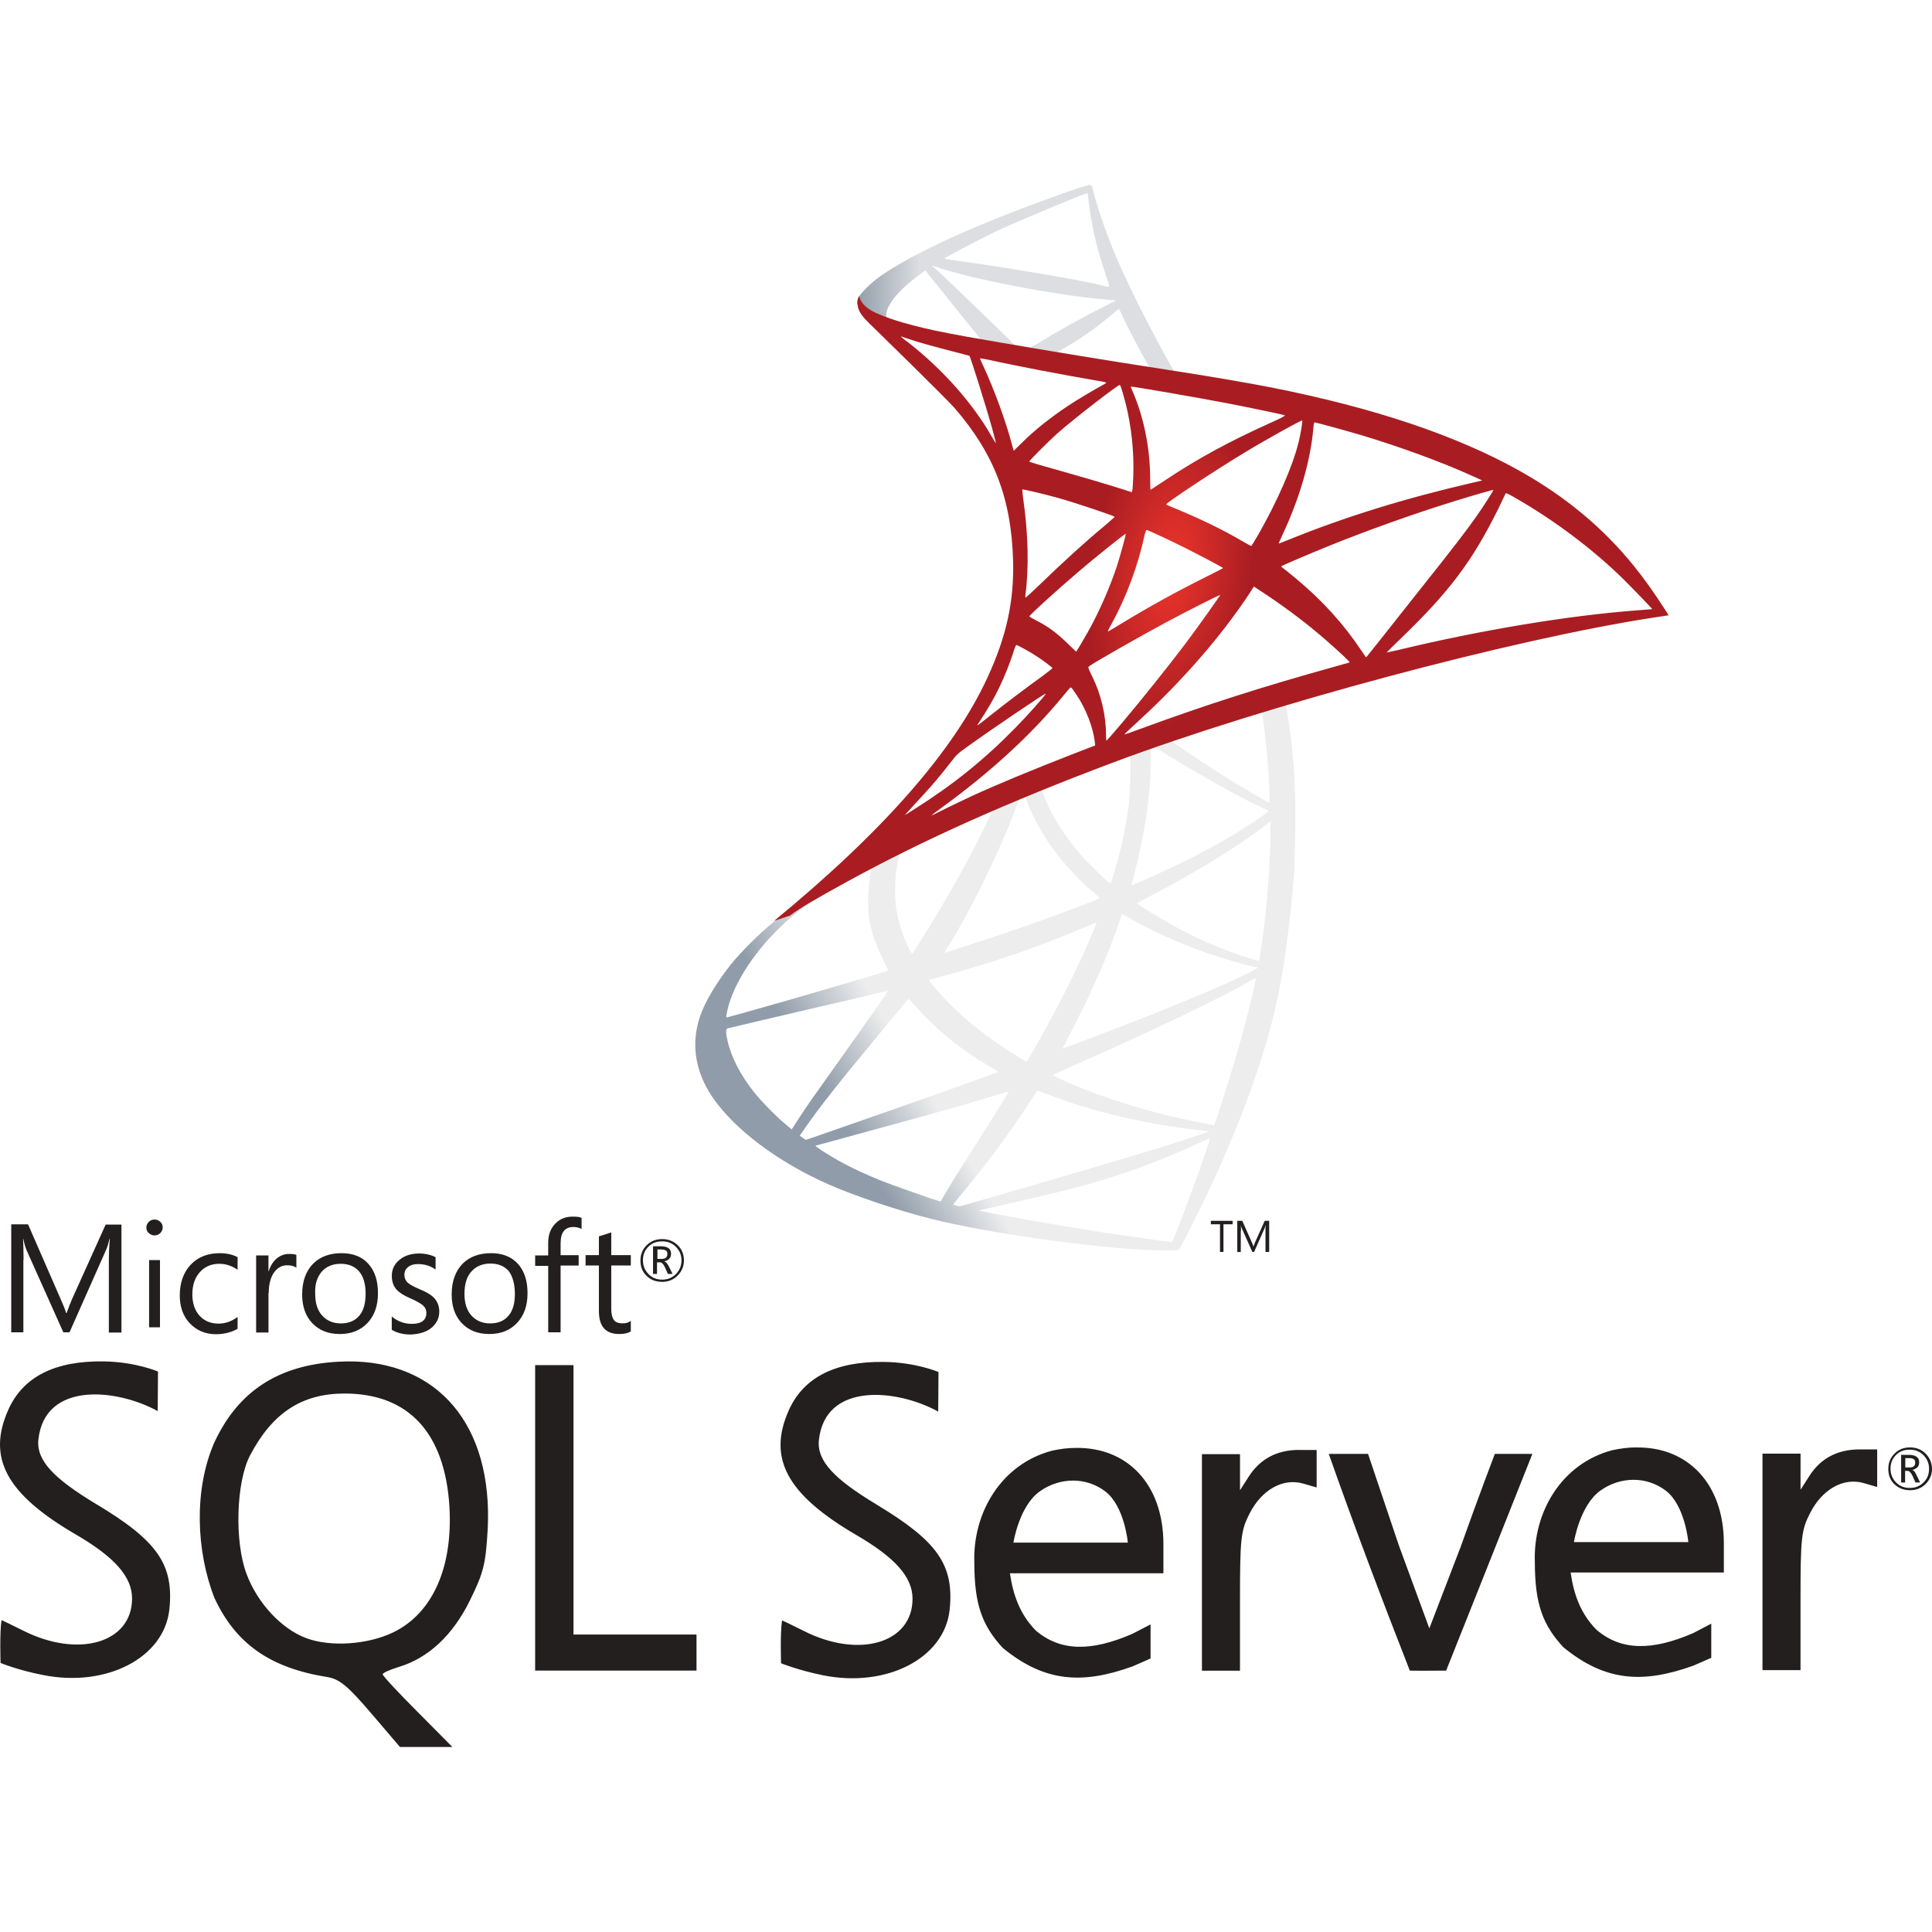
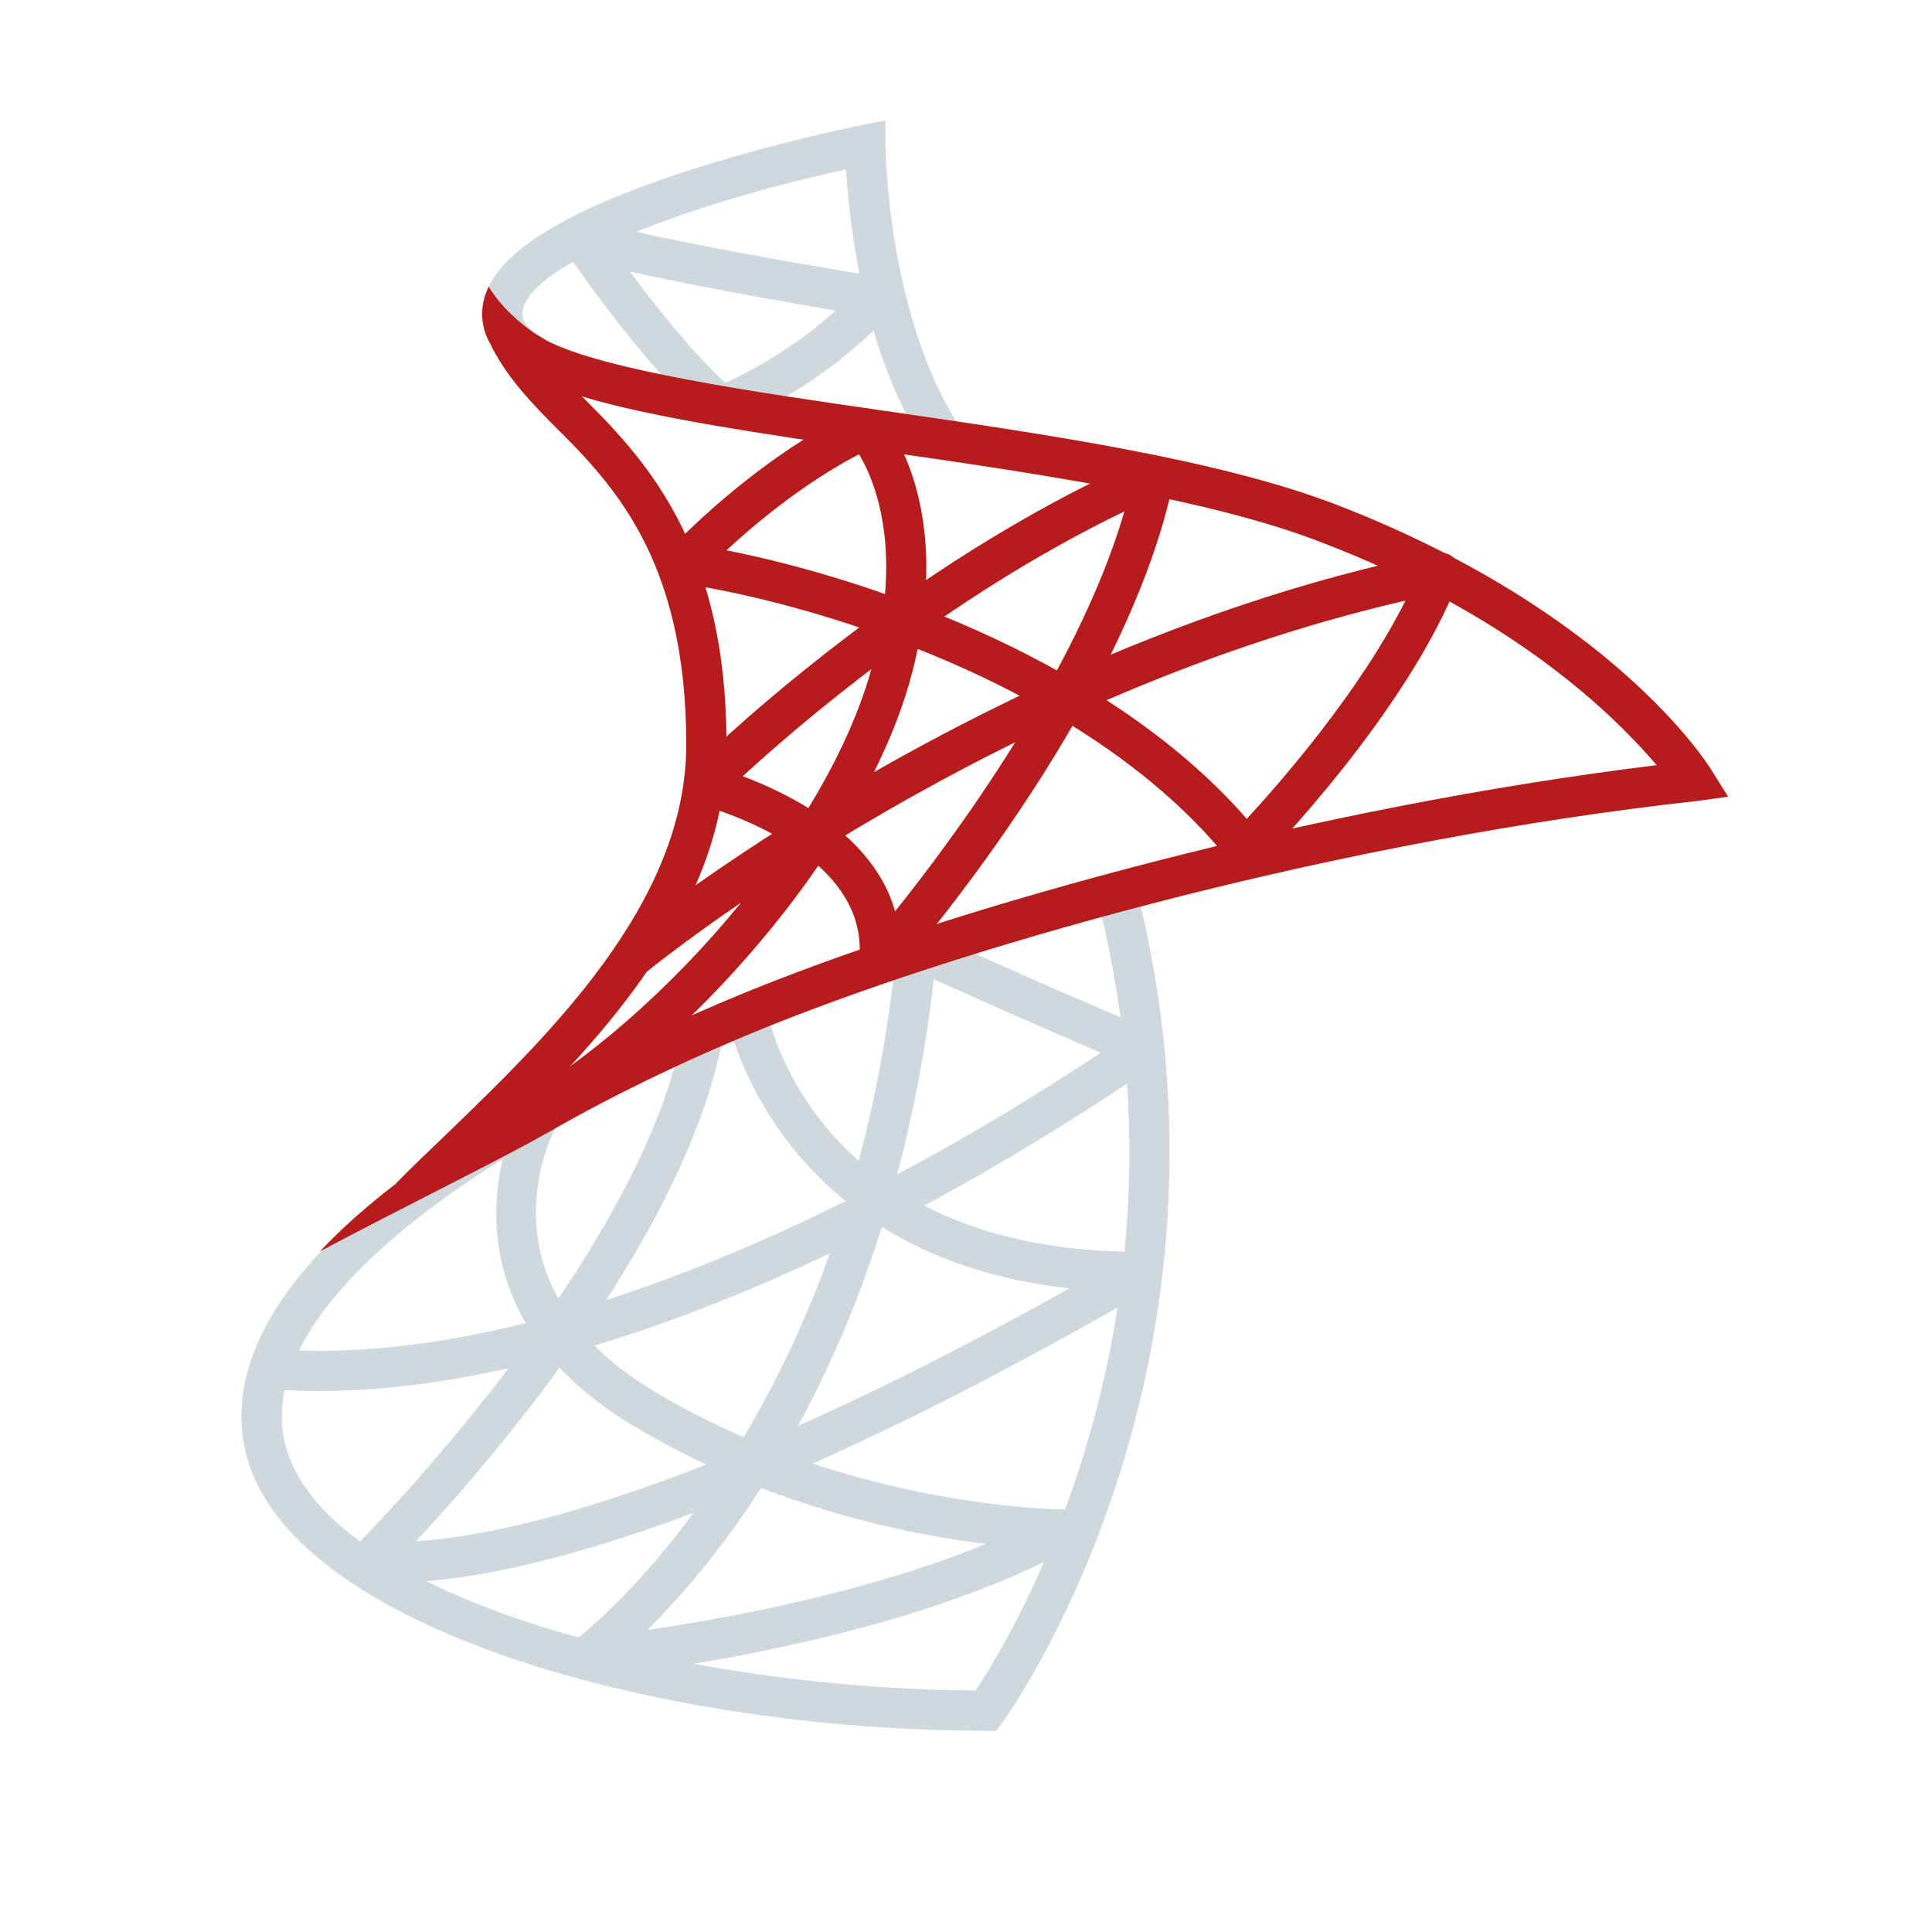
- <svg xmlns="http://www.w3.org/2000/svg" width="256px" height="256px" viewBox="0 -141.54 1478.201 1478.201" fill="#000000">
-   <g id="SVGRepo_bgCarrier" stroke-width="0" />
-   <g id="SVGRepo_tracerCarrier" stroke-linecap="round" stroke-linejoin="round" />
-   <g id="SVGRepo_iconCarrier">
-     <g transform="matrix(.569 0 0 .569 199.451 -82.735)">
-       <linearGradient id="a" gradientUnits="userSpaceOnUse" x1="-2901.952" y1="923.573" x2="-2061.249" y2="1420.331" gradientTransform="matrix(.1234 0 0 -.1234 1158.33 1550.273)">
-         <stop offset="0" stop-color="#909ca9" />
-         <stop offset="1" stop-color="#ededee" />
-       </linearGradient>
-       <path fill="url(#a)" d="M1410.773 814.195l-286.9 93.683-249.599 110.161-69.829 18.435c-17.784 16.916-36.431 34.049-56.599 51.397-22.119 19.082-42.72 36.433-58.553 49.008-17.564 13.88-43.587 39.902-56.814 56.38-19.735 24.721-35.348 50.96-42.071 71.13-11.928 36.433-6.07 73.297 16.916 107.346 29.492 43.369 88.261 87.606 156.785 117.749 34.916 15.4 93.683 35.132 137.92 46.19 73.512 18.651 215.771 38.819 294.054 41.857 15.828.65 37.082.65 37.947 0 1.737-1.088 13.881-24.289 27.979-53.129 48.142-98.238 82.838-190.402 101.703-269.119 11.276-47.706 20.166-111.246 26.019-186.492 1.521-21.036 2.169-91.514.868-115.37-1.953-39.033-5.423-70.692-10.84-101.703-.868-4.555-1.088-8.676-.652-8.892.865-.65 3.467-1.517 38.815-11.712l-7.153-16.912v-.005h.004zm-65.49 38.386c2.602 0 9.539 66.573 11.273 108.646.436 8.89.216 14.745-.216 14.745-1.733 0-36.649-20.599-61.583-36.212-21.687-13.663-62.888-40.988-69.393-46.192-2.173-1.517-1.957-1.733 15.828-7.807 30.14-10.194 101.706-33.18 104.091-33.18zm-146.161 48.143c1.953 0 6.937 2.816 18.865 10.191 44.671 27.974 105.393 61.805 131.415 73.083 8.022 3.469 8.887 2.166-9.542 14.746-39.468 26.889-88.697 53.344-148.983 80.018-10.624 4.771-19.514 8.456-19.73 8.456-.432 0 .865-5.418 2.598-11.925 14.53-54.001 22.772-108.647 23.208-152.452.216-21.687.216-21.687 2.169-22.334-.436.217-.22.217 0 .217zm-30.142 11.492c1.297 1.299.432 49.877-1.304 63.104-3.903 31.662-9.975 61.153-19.947 94.335-2.386 8.018-4.558 14.745-4.987 15.177-.872 1.083-30.581-27.975-40.339-39.251-16.916-19.518-30.141-39.035-39.9-58.117-4.988-9.759-12.793-28.84-12.144-29.492 3.469-2.385 117.753-46.622 118.621-45.756zm-141.826 55.731c.216 0 .432 0 .652.216.432.434 1.953 3.905 3.254 7.807 6.937 18.867 22.548 46.624 35.997 64.407 14.746 19.518 34.048 40.334 50.091 53.996 5.207 4.337 9.975 8.456 10.624 9.108 1.304 1.302 1.737 1.083-33.612 14.53-40.981 15.613-85.656 31.226-136.835 47.706a6825.474 6825.474 0 0 0-36.643 11.928c-1.955.652-1.303-.434 4.335-9.323 25.371-39.686 63.97-117.536 85.657-172.618 3.687-9.542 7.373-19.082 8.025-21.251.868-3.038 1.95-4.121 4.768-5.64 1.518-.43 3.038-.866 3.687-.866zm-43.367 17.999c.649.436-10.411 23.637-21.254 44.889-21.036 40.985-44.022 81.323-74.815 130.331-5.204 8.456-10.19 16.265-10.842 17.132-1.083 1.519-1.519 1.083-4.988-5.638-7.373-14.53-13.447-33.181-16.699-50.313-3.254-16.916-2.602-46.406 1.086-64.621 2.816-13.444 2.602-13.227 9.107-16.481 27.757-14.095 117.537-56.166 118.405-55.299zm374.073 15.182v9.107c0 48.359-5.204 114.716-12.797 163.077-1.301 8.456-2.389 15.393-2.602 15.613 0 0-6.288-1.733-13.661-3.905-32.527-10.193-67.875-25.156-99.754-42.718-21.038-11.494-51.612-30.363-50.743-31.231.213-.215 9.323-4.986 19.947-10.625 42.509-22.118 83.274-45.972 118.622-69.609 13.229-8.892 33.176-23.202 37.518-27.107l3.47-2.602zm-537.802 64.185c.867 0 .65 1.735-.651 9.542-.868 5.64-1.951 16.049-2.382 23.202-1.739 31.662 3.469 55.084 19.082 87.177 4.337 8.892 7.809 16.265 7.589 16.48-1.519 1.303-145.074 43.375-190.183 55.734-13.444 3.685-25.152 6.939-26.024 7.153-1.515.436-1.733.22-1.083-3.47 4.987-31.875 29.276-73.512 63.104-108.644 22.554-23.419 40.554-37.08 71.347-54.648 22.119-12.575 56.165-31.439 58.767-32.309.002-.217.218-.217.434-.217zm338.295 60.503c.216-.216 5.42 2.605 11.708 6.29 46.408 26.891 111.03 51.83 166.108 64.623l4.991 1.086-6.941 3.899c-28.84 16.049-123.606 55.515-220.538 91.732-14.098 5.202-27.975 10.409-30.581 11.492-2.602 1.083-4.988 1.735-4.988 1.519 0-.22 3.906-7.809 8.89-17.132 27.107-50.744 54.433-112.547 68.311-155.485 1.739-4.12 2.82-7.805 3.04-8.024zm-34.48 11.278c.22.221-1.517 4.771-3.687 9.975-18.865 45.756-43.59 95.636-75.249 151.583-8.022 14.314-14.746 25.808-14.966 25.808-.213 0-6.721-3.906-14.527-8.676-45.976-28.192-86.743-62.888-113.414-96.501l-3.905-4.771 19.732-5.422c70.696-19.298 130.762-40.116 190.4-65.704 8.459-3.471 15.4-6.292 15.616-6.292zm214.253 74.815s.217.217 0 0c.216 4.988-10.844 49.661-19.953 81.969-7.589 27.107-14.098 48.361-26.022 85.874-5.204 16.485-9.755 30.143-9.975 30.143-.216 0-1.517-.216-2.818-.647-64.405-11.714-122.089-27.977-176.303-49.661-15.182-6.074-36.866-15.833-38.167-16.916-.432-.438 12.58-6.506 29.06-13.663 98.669-43.154 201.024-92.164 236.153-113.196 4.119-2.603 7.373-3.903 8.025-3.903zm-494.646 16.916c.434.432-27.107 40.118-65.709 94.114-13.444 18.867-29.057 40.985-34.911 49.225-5.856 8.241-14.746 21.253-19.734 29.06l-9.112 14.096-9.759-8.24c-11.494-9.544-31.442-29.927-40.333-41.204-18.651-23.201-31.226-47.706-36.214-70.04-2.386-10.411-2.386-15.618-.22-16.265 3.252-.867 61.153-14.53 115.37-27.11 30.143-6.937 65.054-15.177 77.632-18.213 12.579-3.041 22.774-5.423 22.99-5.423zm27.756 10.626l6.937 7.806c31.231 34.914 63.108 60.724 101.708 83.272 6.941 3.906 12.144 7.373 11.708 7.594-1.514 1.083-134.016 48.136-195.385 69.389-34.478 12.143-62.888 21.901-63.102 21.901-.216 0-2.169-1.299-4.341-2.818l-3.901-2.82 6.288-9.106c20.383-29.493 45.976-61.803 101.707-129.028l38.381-46.19zm173.053 123.822c.213-.215 9.755 3.252 21.464 7.594 28.195 10.624 50.527 17.345 80.456 24.936 36.866 9.326 90.211 18.434 121.657 21.035 4.771.432 7.373.868 6.505 1.519-1.521.868-33.395 11.494-56.816 18.867-37.302 11.708-151.149 45.32-243.962 71.995-17.132 4.987-31.879 9.108-32.746 9.323-2.166.436-9.325-1.519-9.325-2.386 0-.431 5.204-7.153 11.494-14.527 31.225-37.3 62.238-78.935 88.044-118.403 7.154-10.846 13.229-19.736 13.229-19.953zm-38.17 1.087c.216.216-15.179 24.936-42.066 67.439-11.496 17.999-24.291 38.383-28.846 45.54-4.337 6.939-10.842 17.784-14.527 23.854l-6.29 11.061-3.252-.868c-7.809-2.169-62.672-21.471-77.202-27.325-18-7.157-36.649-15.829-50.529-23.202-17.346-9.326-39.03-23.206-37.297-23.637.433-.216 30.143-8.243 65.922-17.999 94.984-25.809 147.678-40.77 182.161-51.612 6.29-1.952 11.71-3.471 11.926-3.251zm269.985 63.318h.216c.868 2.171-34.26 99.755-47.06 130.547-2.815 6.939-3.896 8.677-5.417 8.456-3.687-.213-54.646-7.37-85.66-11.925-53.994-8.24-144.641-24.073-167.409-29.275l-5.204-1.083 32.307-7.378c69.396-15.613 102.791-24.069 136.619-34.478 42.722-13.011 85.011-29.276 127.729-49.225 6.722-3.037 12.361-5.422 13.879-5.639z" />
-       <linearGradient id="b" gradientUnits="userSpaceOnUse" x1="-2882.7" y1="10288.81" x2="-2206.249" y2="10288.81" gradientTransform="matrix(.1234 0 0 -.1234 1158.33 1550.273)">
-         <stop offset="0" stop-color="#939fab" />
-         <stop offset="1" stop-color="#dcdee1" />
-       </linearGradient>
-       <path fill="url(#b)" d="M1114.983 145.414c-4.771-.647-81.757 27.11-131.415 47.275-67.01 27.327-119.052 53.351-151.148 75.899-11.925 8.461-26.891 23.422-29.273 29.276-.867 2.169-1.303 4.771-1.303 7.373l29.06 27.541 69.175 22.119 164.594 29.493 188.228 32.312 1.953-16.264c-.649 0-1.085-.216-1.73-.216l-24.728-3.905-4.984-8.89c-25.59-45.107-53.781-101.056-70.261-138.789-12.793-29.276-24.938-63.102-31.662-87.391-3.687-14.746-4.119-15.613-6.501-15.829v-.005h-.005zm-3.474 11.063h.223c.213.214 1.081 6.29 1.95 13.442 3.683 30.364 10.411 59.635 21.035 91.297 8.022 23.855 8.022 22.555-1.301 19.734-22.119-6.07-121.221-23.202-193-33.177-11.494-1.519-21.253-3.036-21.253-3.252-.867-.867 51.827-28.41 75.031-39.25 29.709-13.665 111.246-47.711 117.315-48.794zm-209.047 97.15l8.461 2.816c45.97 15.616 161.551 37.736 225.31 42.94 7.154.651 13.229 1.303 13.442 1.303.216.216-5.852 3.469-13.661 7.154-30.79 15.397-64.621 34.264-88.042 48.794-6.937 4.335-13.229 7.807-14.094 7.807-.868 0-5.42-.868-10.191-1.519l-8.674-1.303-21.683-21.253c-38.167-37.08-68.094-65.704-79.588-76.549l-11.28-10.19zm-8.671 6.721l30.576 38.168c16.696 21.035 33.611 41.635 37.301 46.187 3.683 4.557 6.721 8.245 6.505 8.461-.868.65-44.236-7.809-67.226-13.011-23.637-5.423-33.395-8.025-47.924-12.577l-11.928-3.905v-3.038c.216-14.53 18.651-36.214 49.877-58.331l2.819-1.954zm259.791 52.046c.869 0 1.95 1.951 4.552 7.806 7.373 16.263 30.364 60.07 35.997 68.526 1.74 2.822 4.771 3.038-25.802-1.95-73.512-11.93-97.152-15.829-97.152-16.263 0-.216 2.169-1.735 4.988-3.254 22.771-12.575 45.756-28.624 66.142-45.756 4.988-4.121 9.542-8.024 10.407-8.676.216-.433.652-.649.868-.433z" />
-       <radialGradient id="c" cx="-14217.448" cy="7277.705" r="898.12" gradientTransform="matrix(-.1185 -.0178 -.036 .237 -198.955 -1314.415)" gradientUnits="userSpaceOnUse">
-         <stop offset="0" stop-color="#ee352c" />
-         <stop offset="1" stop-color="#a91d22" />
-       </radialGradient>
-       <path fill="url(#c)" d="M804.66 294.828s-4.768 7.593-.215 18.87c2.822 6.937 11.061 15.393 20.384 24.069 0 0 96.5 94.114 108.211 107.561 53.344 61.585 76.549 122.305 78.718 206.012 1.301 53.78-8.894 101.054-34.264 155.919-45.106 98.453-140.307 207.098-287.117 327.67l21.472-7.157c13.878-10.411 32.745-21.467 76.982-45.756 102.137-55.952 217.071-107.346 358.028-160.258 202.971-76.335 536.715-165.681 726.676-194.736l19.737-3.038-3.038-4.771c-17.345-26.891-29.276-43.587-43.59-61.369-41.633-51.612-92.157-93.463-153.964-128.161-85.007-47.489-194.956-84.571-334.173-112.112-26.239-5.207-83.923-15.181-130.763-22.337-99.321-15.393-163.51-26.021-234.203-38.165-25.37-4.339-63.323-10.843-88.478-16.263-13.011-2.822-37.947-8.676-57.464-15.398-15.613-6.075-38.168-12.147-42.939-30.58zm55.952 54.216c.214-.214 3.683 1.083 8.24 2.602 8.24 2.816 18.865 6.07 31.446 9.542a1599.47 1599.47 0 0 0 28.624 7.589c13.011 3.251 23.852 6.288 24.068 6.288 1.521 1.519 23.424 71.558 30.797 98.449 2.815 10.195 4.988 18.867 4.771 18.867-.223.22-2.605-3.469-5.423-8.456-25.373-44.673-65.491-89.995-111.899-126.428-6.069-4.333-10.624-8.237-10.624-8.453zm106.692 29.492c1.085 0 5.856.651 11.708 1.951 36.866 8.24 103.008 20.818 145.293 27.975 7.157 1.083 12.797 2.387 12.797 2.818 0 .436-2.605 1.951-5.859 3.688-7.153 3.685-35.997 20.815-45.536 27.322-24.073 16.047-45.756 33.395-61.371 49.008-6.288 6.29-11.712 11.494-11.712 11.494s-1.297-3.685-2.386-8.242c-7.802-30.143-24.069-74.816-38.815-106.258-2.386-4.986-4.339-9.541-4.339-9.973 0 .433 0 .217.22.217zm187.795 35.781c1.301.432 3.47 7.806 7.806 24.069 8.025 31.446 11.712 66.576 10.411 99.321-.436 9.108-.868 17.564-1.304 18.651l-.649 2.166-11.276-3.685c-23.204-7.373-60.935-18.435-93.245-27.541-18.436-4.988-33.395-9.542-33.395-9.975 0-1.303 26.891-28.192 38.383-38.383 21.898-19.303 81.316-65.275 83.269-64.623zm14.963 2.166c.652-.647 89.779 14.746 130.331 22.554 30.145 5.854 73.948 14.963 76.549 16.049 1.301.432-3.254 3.034-17.784 9.539-57.248 25.808-99.754 49.008-142.036 77.202-11.06 7.373-20.386 13.444-20.602 13.444-.216 0-.433-6.287-.433-13.878 0-41.201-8.241-82.838-23.424-117.968-1.517-3.47-2.818-6.722-2.601-6.942zm230.516 45.542c.652.65-2.169 18.217-4.771 28.624-7.806 32.312-28.84 80.24-54.643 125.343-4.558 8.024-8.677 14.53-9.114 14.746-.429.216-6.285-3.038-13.009-6.941-25.154-14.746-53.778-28.624-85.007-41.637-8.671-3.685-16.263-6.723-16.48-7.153-1.521-1.303 68.308-47.493 105.174-69.612 29.276-17.781 76.982-44.239 77.85-43.37zm16.48 2.601c1.953 0 41.421 10.844 62.019 16.916 50.963 15.181 109.512 36.648 147.679 53.996l15.828 7.159-11.056 2.6c-93.245 21.467-173.049 46.192-250.034 77.418-6.289 2.602-11.928 4.771-12.357 4.771-.436 0 1.733-4.987 4.552-11.061 23.204-49.225 38.167-100.62 41.85-144.427.221-4.121.867-7.372 1.519-7.372zm-392.938 90.213c.649-.652 30.793 6.506 47.057 11.056 24.721 6.942 77.198 24.505 77.198 25.808 0 .216-5.853 5.204-12.79 11.278-28.408 23.637-55.734 48.572-88.481 80.234-9.759 9.328-17.997 16.917-18.429 16.917-.436 0-.649-1.304-.436-3.038 4.987-36.433 3.906-83.272-3.034-130.763-.653-6.074-1.302-11.276-1.085-11.492zm633.433.652c.429.431-13.881 22.984-22.988 35.777-13.009 18.649-32.098 43.375-75.252 97.588-22.765 28.622-48.358 60.936-56.812 71.778-8.678 10.842-15.831 19.948-16.051 19.948-.216 0-3.031-3.901-6.069-8.671-24.289-36.433-53.349-68.311-87.829-96.935-6.505-5.423-13.658-11.278-16.044-13.013-2.386-1.734-4.339-3.469-4.339-3.685 0-.649 36.862-16.483 64.841-27.757 49.01-19.952 115.794-43.805 165.892-59.203 26.24-8.239 54.215-16.263 54.651-15.827zm16.696 4.334c.865-.215 6.072 2.387 12.361 6.07 52.697 30.143 104.305 68.962 145.077 108.864 11.492 11.278 39.9 40.77 39.464 40.986 0 0-9.975.867-21.683 1.733-91.296 6.942-208.178 26.239-320.511 53.345-7.589 1.733-14.31 3.252-14.746 3.252-.429 0 8.025-8.456 18.653-18.647 65.922-63.538 96.067-103.656 131.628-175.22 4.986-10.623 9.325-19.731 9.757-20.383-.216 0-.216 0 0 0zm-482.936 49.446c3.038.647 31.229 13.88 52.48 24.503 19.517 9.755 48.794 25.372 50.311 26.671.216.216-10.195 5.638-22.984 11.928-40.772 20.384-75.684 39.682-112.118 61.802-10.408 6.29-19.082 11.497-19.298 11.497-.868 0-.652-.872 5.204-11.497 19.518-35.561 35.129-78.065 44.023-119.486.864-3.252 1.733-5.418 2.382-5.418zm-28.192 5.202c.652.652-6.721 27.323-11.273 41.853-8.894 27.541-23.856 62.02-38.383 88.043-3.474 6.069-8.677 14.961-11.496 19.948l-5.42 8.674-12.144-11.707c-14.094-13.663-25.59-22.12-40.333-29.712-5.859-3.033-10.411-5.638-10.411-6.069 0-1.735 37.082-35.347 65.49-59.635 20.383-17.566 63.321-52.045 63.97-51.395zm172.404 70.913l10.627 6.937c24.282 15.833 52.906 36.866 74.813 55.298 12.357 10.19 36.21 31.662 40.985 36.866l2.598 2.822-17.561 4.986c-99.321 27.538-176.087 52.043-265.649 85.007-9.975 3.685-18.433 6.721-19.085 6.721-1.297 0-2.385 1.083 19.954-19.519 57.251-52.691 107.992-110.812 145.726-167.411l7.592-11.707zm-45.324 11.276c.432.432-29.276 42.284-47.06 65.922-21.251 28.192-58.985 75.465-85.007 106.256-10.84 12.797-20.163 23.422-20.599 23.64-.652.216-.868-3.036-.868-8.024 0-26.242-6.721-54.216-18.433-78.068-4.988-9.975-5.856-12.361-4.768-13.444 4.119-3.688 67.223-39.686 107.123-61.153 26.89-14.312 68.956-35.563 69.612-35.129zm-274.107 67.225c.652 0 5.64 2.6 11.279 5.638 13.878 7.589 26.239 16.046 37.298 25.156.432.432-5.204 4.988-12.577 10.406-20.602 14.746-51.828 38.385-70.041 52.915-19.088 15.18-19.734 15.613-17.568 12.361 14.314-21.903 21.467-34.264 29.06-50.093 6.721-14.094 13.442-30.793 18.213-45.323 1.734-6.289 3.904-11.06 4.336-11.06zm73.083 57.248c1.081-.214 2.386 1.735 8.238 10.411 12.361 18.429 21.903 43.154 24.292 63.104l.429 4.339-29.705 11.494c-53.133 20.599-102.139 40.985-135.322 56.162-9.322 4.339-25.587 12.144-36.211 17.352-10.627 5.418-19.301 9.539-19.301 9.323s6.721-5.204 14.961-11.278c64.844-47.055 121.007-98.669 163.076-150.279 4.555-5.423 8.677-10.411 9.107-10.627l.436-.001zm-33.612 8.242c.868.867-23.853 28.84-40.768 45.971-41.853 42.723-83.273 76.12-134.669 108.649-6.505 4.119-12.359 7.804-13.011 8.24-1.519.867.432-1.303 22.986-25.808 14.314-15.397 25.155-28.408 37.516-44.453 8.24-10.624 9.759-12.143 21.688-20.604 31.878-22.987 105.39-72.864 106.258-71.995z" />
-     </g>
-     <path fill="#231F1F" d="M265.747 900.102c-2.276 0-4.553.217-6.809.217-45.975 2.45-76.983 22.683-95.113 62.195-15.506 35.735-13.813 82.446.174 118.4 16.265 35.131 42.547 53.672 86.416 60.675 9.282 1.52 15.506 6.616 33.483 27.606l22.12 25.915h40.118l-26.676-26.892c-14.746-14.745-26.673-27.584-26.673-28.712 0-1.127 5.641-3.599 12.469-5.68 22.51-6.812 41.203-24.202 54.279-50.854 10.583-21.402 12.102-28.018 13.619-54.646 3.969-79.26-37.82-128.813-107.409-128.247l.002.023zm35.173 207.27c-19.517 9.453-47.857 11.34-66.356 4.553-19.127-7.025-37.646-26.889-45.975-49.377-9.259-24.591-7.937-69.956 2.646-90.386 17.023-32.528 39.534-47.49 72.43-47.49 48.792 0 76.549 29.884 80.171 86.048 2.863 46.885-12.838 82.058-42.895 96.632l-.021.02zm693.025-139.568c-16.828 0-29.709 6.811-38.385 20.231l-6.809 10.627v-27.628h-29.123v165.678h29.104v-52.956c0-48.424.604-54.084 7.371-67.335 9.326-18.172 25.371-27.234 40.879-22.897l10.408 3.036v-28.712h-13.445v-.044zm-171.098-1.519c-5.705 0-11.756.76-17.781 2.084-38.971 10.19-60.938 47.489-59.594 85.873 0 32.139 6.244 48.206 21.752 65.057 31.77 26.065 60.502 28.146 99.275 14.161 6.615-2.819 13.814-6.072 13.814-6.072v-26.065l-13.814 7.156c-31.379 13.661-55.016 13.661-73.949-2.43-12.076-12.296-17.391-27.042-19.84-43.868h117.426v-22.339c0-45.539-27.41-74.294-67.313-73.557h.024zm-47.492 72.647s4.338-28.407 20.428-39.554c7.744-5.466 16.633-8.11 25.328-8.11 8.719 0 17.414 2.818 24.592 8.306 14.748 11.341 17.219 39.143 17.219 39.143h-87.566v.215h-.001zm-702.111-29.881c-31.573-19.128-45.582-32.921-43.869-49.185 4.9-44.997 60.503-38.773 91.295-21.749l.219-30.272s-17.024-7.373-41.421-7.764c-37.429-.564-61.63 11.709-72.97 36.691-16.656 36.865-1.908 64.665 51.396 95.677 29.925 17.412 43.152 32.528 43.152 49.008 0 34.047-41.05 45.931-83.401 24.57-8.716-4.337-16.09-7.959-16.48-7.959-1.519 9.651-.736 32.745-.736 32.745s13.012 5.466 32.527 9.236c48.4 9.65 92.445-13.054 96.608-49.919 3.622-34.609-8.893-52.761-56.318-81.104l-.002.025zm1178.454-43.155c-5.682 0-11.711.78-18 2.103-38.924 10.192-60.85 47.492-59.354 85.876 0 32.095 6.225 48.011 21.729 64.838 31.771 26.089 60.504 28.191 99.473 14.184 6.592-2.818 13.77-6.026 13.77-6.026v-26.109l-13.791 7.197c-31.443 13.619-55.082 13.619-73.947-2.471-12.145-12.274-17.414-26.847-19.865-43.871h117.232v-22.336c0-45.321-27.412-74.099-67.313-73.339l.066-.046zm-47.492 72.646s4.381-28.365 20.449-39.729c7.721-5.485 16.611-8.132 25.307-8.132 8.674 0 17.414 2.819 24.594 8.327 14.746 11.342 17.219 39.338 17.219 39.338h-87.545l-.024.196zm-533.809-29.123c-31.573-19.083-45.54-32.92-43.848-49.185 4.9-45.02 60.504-38.773 91.296-21.749l.218-30.272s-17.024-7.374-41.421-7.722c-37.429-.563-61.63 11.711-72.991 36.692-16.633 36.864-1.692 64.666 51.437 95.677 29.884 17.393 43.111 32.312 43.111 48.792 0 34.047-41.029 46.126-83.381 24.569-8.674-4.337-16.046-7.916-16.48-7.916-1.519 9.649-.736 32.746-.736 32.746s12.858 5.27 32.31 9.237c48.445 9.672 92.51-13.012 96.653-49.877 3.6-34.437-8.891-52.587-56.167-80.952v-.04zm752.421-42.005c-16.828 0-29.859 6.829-38.383 20.254l-6.811 10.582v-27.583h-29.123V1136.3h29.102v-52.954c0-48.403.584-54.085 7.375-67.313 9.324-18.15 25.369-27.235 40.875-22.878l10.408 3.035v-28.775h-13.443zm-984.021 41.05V902.941h-29.361v233.728h123.478v-27.604h-94.116v-100.601zm679.015 32.896l-24.201 62.975-23.27-63.322-23.637-70.173h-30.055c19.475 55.212 40.658 111.376 62.02 165.829 9.26.216 18.541 0 27.799 0l32.682-82.058 33.287-83.75h-28.732s-12.688 33.266-25.914 70.521l.021-.022zM506.455 839.251c4.728 0 8.674-1.516 11.927-4.769 3.208-3.211 4.9-6.984 4.9-11.711 0-4.728-1.692-8.675-4.9-11.711-3.253-3.035-7.005-4.555-11.711-4.555-4.769 0-8.717 1.52-11.927 4.728-3.252 3.211-4.727 7.158-4.727 11.712 0 4.771 1.519 8.716 4.727 11.711 3.037 3.034 6.984 4.553 11.711 4.553v.042zm-10.408-26.889c2.818-2.818 6.245-4.121 10.625-4.121 4.121 0 7.548 1.303 10.411 4.121 2.819 2.819 4.337 6.245 4.337 10.409 0 4.163-1.518 7.764-4.337 10.582-2.862 2.817-6.29 4.163-10.411 4.163-4.185 0-7.59-1.301-10.408-4.163-2.819-2.818-4.337-6.419-4.337-10.582 0-4.164 1.301-7.589 4.12-10.409zm7.003 11.928h1.908c1.346 0 2.668 1.3 3.795 3.773l2.279 5.116h3.577l-2.818-5.683c-1.149-2.275-2.276-3.598-3.6-3.969 1.67-.39 2.992-.953 3.947-2.082.952-.974 1.3-2.298 1.3-3.795 0-1.734-.542-3.034-1.69-3.989-1.302-1.084-3.384-1.669-6.074-1.669h-6.026v21.187h3.035v-8.891l.367.002zm0-9.846h2.647c1.908 0 3.253.39 3.99.953.716.564.911 1.303.911 2.646 0 2.45-1.52 3.601-4.337 3.601h-3.252v-7.2h.041zm-485.018 7.958c0-7.373-.216-12.858-.39-16.09h.174c.758 3.814 1.691 6.657 2.45 8.543l28.19 62.975h4.728l28.19-63.538c.761-1.733 1.52-4.337 2.452-7.959h.216c-.563 6.29-.758 11.754-.758 16.112v55.581h9.648v-82.622h-12.1L54.919 852.87c-.955 2.276-2.278 5.683-3.969 10.193h-.392c-.563-2.234-1.886-5.639-3.772-9.803l-25.33-58.053H8.598v82.621h9.281v-55.385l.153-.041zm96.045.154h8.329v51.458h-8.329v-51.458zm4.164-18.868c1.736 0 3.21-.587 4.337-1.734 1.15-1.129 1.91-2.603 1.91-4.337 0-1.692-.565-3.211-1.887-4.337-1.171-1.15-2.668-1.737-4.381-1.737-1.69 0-3.208.587-4.338 1.737-1.146 1.126-1.907 2.645-1.907 4.337 0 1.887.586 3.208 1.907 4.337 1.304 1.147 2.647 1.734 4.338 1.734h.021zm63.54 71.455v-9.066c-4.555 3.405-9.456 5.098-14.53 5.098-6.07 0-10.995-2.081-14.595-6.07-3.577-3.947-5.485-9.436-5.485-16.266 0-7.156 1.908-12.84 5.854-17.177 3.795-4.163 8.719-6.245 14.748-6.245 4.922 0 9.647 1.52 14.009 4.557v-9.65c-3.968-2.082-8.5-3.037-13.619-3.037-9.456 0-16.827 3.037-22.335 8.894-5.466 5.854-8.285 13.813-8.285 23.42 0 8.543 2.45 15.722 7.548 21.209 5.312 5.637 12.102 8.5 20.428 8.5 6.438-.178 11.707-1.523 16.262-4.167zm23.831-27.433c0-6.788 1.518-12.273 4.337-16.049 2.647-3.403 5.855-5.116 9.65-5.116 3.21 0 5.486.585 7.155 1.908v-9.846c-1.3-.563-3.187-.758-5.637-.758-3.405 0-6.439 1.146-9.107 3.253-2.819 2.231-5.074 5.638-6.397 9.975h-.216v-12.08h-9.433v58.985h9.454V847.71h.194zm54.279 31.443c8.892 0 16.048-2.863 21.36-8.543 5.29-5.641 7.936-13.229 7.936-22.686 0-9.647-2.427-17.021-7.372-22.51-4.9-5.483-11.711-8.132-20.603-8.132s-16.048 2.647-21.36 7.764c-5.681 5.641-8.674 13.599-8.674 23.813 0 8.891 2.429 16.265 7.548 21.751 5.29 5.68 12.295 8.521 21.165 8.521v.022zm-13.445-48.055c3.6-3.795 8.329-5.683 14.182-5.683 6.074 0 10.627 1.888 14.01 5.683 3.404 3.969 5.097 9.63 5.097 17.197 0 7.198-1.519 12.859-4.729 16.654-3.208 3.969-7.936 6.071-14.183 6.071-6.071 0-10.777-2.104-14.377-6.071-3.577-3.99-5.291-9.456-5.291-16.654-.368-7.156 1.519-13.01 5.291-17.197zm84.141 42.916c3.599-3.208 5.509-7.155 5.509-12.102 0-4.337-1.52-7.936-4.338-10.777-2.3-2.275-5.854-4.337-10.994-6.419-4.556-1.906-7.374-3.6-8.893-4.923-1.517-1.517-2.45-3.402-2.45-6.071 0-2.45.955-4.337 2.821-5.855 1.908-1.516 4.337-2.253 7.59-2.253 5.096 0 9.454 1.343 13.443 4.185v-9.456c-3.816-1.906-7.958-2.817-12.686-2.817-6.071 0-11.189 1.671-14.964 4.899-3.969 3.212-5.854 7.375-5.854 12.274 0 4.337 1.3 7.938 3.771 10.582 2.082 2.256 5.641 4.556 10.583 6.614 4.729 2.083 7.938 3.968 9.65 5.485 1.691 1.52 2.45 3.405 2.45 5.641 0 5.506-3.772 8.349-11.146 8.349-5.682 0-10.776-1.866-15.333-5.638v10.189c4.121 2.475 9.066 3.601 14.53 3.601 7.005-.368 12.49-2.081 16.264-5.486l.047-.022zm45.019-56.73c-8.893 0-16.048 2.647-21.361 7.764-5.638 5.641-8.674 13.599-8.674 23.813 0 8.891 2.452 16.265 7.547 21.751 5.313 5.68 12.295 8.521 21.187 8.521 9.107 0 16.048-2.861 21.36-8.545 5.313-5.637 7.958-13.227 7.958-22.683 0-9.65-2.472-17.022-7.374-22.509-5.115-5.487-11.927-8.133-20.601-8.133l-.042.021zm18.345 31.012c0 7.198-1.518 12.859-4.727 16.654-3.21 3.969-7.938 6.071-14.184 6.071-6.074 0-10.778-2.104-14.379-6.071-3.577-3.99-5.29-9.456-5.29-16.654 0-7.59 1.888-13.444 5.683-17.393 3.576-3.773 8.306-5.682 14.182-5.682 5.854 0 10.561 1.907 13.964 5.682 3.037 4.163 4.729 9.824 4.729 17.393h.022zm25.547 29.513h9.433v-51.068h13.813v-7.938H428.93v-9.108c0-8.282 3.208-12.446 9.845-12.446 2.234 0 4.511.563 6.203 1.518v-8.521c-1.692-.759-3.969-.932-6.812-.932-5.095 0-9.258 1.519-12.664 4.727-3.969 3.773-6.071 8.674-6.071 15.312v9.672h-9.978v7.936h9.978v50.876l.067-.028zm38.75-16.091c0 11.538 5.098 17.414 15.506 17.414 3.774 0 6.614-.606 8.891-1.951v-8.11c-1.734 1.302-3.795 1.91-6.071 1.91-3.208 0-5.464-.762-6.788-2.475-1.345-1.689-2.103-4.554-2.103-8.501v-33.286h14.961v-7.938h-14.961v-17.39c-3.253 1.127-6.44 2.082-9.456 3.034v14.355h-10.192v7.938h10.192v34.979l.021.021zm1014.88 108.73c-3.209-3.034-7.004-4.553-11.709-4.553-4.77 0-8.719 1.519-11.928 4.771-3.209 3.188-4.729 7.155-4.729 11.711 0 4.728 1.52 8.675 4.705 11.709 3.211 3.036 7.156 4.556 11.928 4.556 4.705 0 8.674-1.52 11.928-4.729 3.188-3.253 4.879-7.004 4.879-11.709-.174-4.771-1.887-8.719-5.096-11.754l.022-.002zm-1.517 22.338c-2.82 2.818-6.246 4.119-10.41 4.119-4.119 0-7.545-1.301-10.408-4.119-2.818-2.863-4.338-6.441-4.338-10.627 0-4.121 1.301-7.545 4.164-10.408 2.818-2.817 6.225-4.121 10.582-4.121 4.121 0 7.549 1.304 10.41 4.121 2.818 2.863 4.336 6.287 4.336 10.408 0 4.382-1.301 7.764-4.336 10.627zm-8.502-9.651c1.691-.39 3.037-1.149 3.969-2.081.955-.977 1.303-2.301 1.303-3.815 0-1.692-.543-3.037-1.691-3.969-1.301-1.085-3.404-1.671-6.07-1.671h-6.029v21.164h3.037v-8.891h1.885c1.303 0 2.604 1.3 3.773 3.773l2.254 5.096h3.602l-2.818-5.683c-.977-2.472-2.105-3.601-3.252-3.97l.037.047zm-2.082-1.907h-3.252v-7.155h2.668c1.887 0 3.209.345 3.969.932.758.563.932 1.301.932 2.646 0 2.45-1.518 3.579-4.336 3.579l.019-.002zM933.443 816.353h2.646v-21.187h7.002v-2.646h-16.652v2.646h7.006v21.187h-.002zm16.047-15.917c0-2.062 0-3.753-.152-4.705.174 1.126.564 1.887.738 2.45l8.133 18.172h1.301l8.152-18.347c.219-.563.393-1.301.76-2.275-.174 1.887-.174 3.401-.174 4.553v16.048h2.82V792.52h-3.406l-7.371 16.438c-.174.587-.762 1.734-1.129 3.037h-.217c-.152-.761-.541-1.519-1.084-2.818l-7.373-16.655h-3.816v23.854h2.666v-15.917l.152-.023z" />
-   </g>
+ <svg xmlns="http://www.w3.org/2000/svg" x="0px" y="0px" width="100" height="100" viewBox="0 0 48 48">
+   <path fill="#cfd8dc" d="M23.084,11.277c-1.633-2.449-1.986-5.722-2.063-7.067c-4.148,0.897-8.269,2.506-8.031,3.691 c0.03,0.149,0.218,0.328,0.53,0.502l-0.488,0.873c-0.596-0.334-0.931-0.719-1.022-1.179c-0.269-1.341,1.25-2.554,4.642-3.709 c2.316-0.789,4.652-1.26,4.751-1.279l0.597-0.12L22,3.6c0,0.042,0.026,4.288,1.916,7.123L23.084,11.277z" />
+   <path fill="#cfd8dc" d="M24.751,43H24.5c-8.192,0-17.309-2.573-18.386-6.879c-0.657-2.63,1.492-5.536,6.214-8.401 l0.52,0.854c-4.249,2.579-6.296,5.172-5.763,7.305c0.935,3.738,9.575,6.068,17.153,6.12c0.901-1.347,5.742-9.26,2.979-19.873 l0.967-0.252c3.149,12.092-3.218,20.837-3.282,20.924L24.751,43z" />
+   <path fill="#cfd8dc" d="M9.931,39.306c-0.539,0-0.806-0.059-0.85-0.07c-0.176-0.043-0.314-0.178-0.362-0.352 c-0.049-0.174,0.001-0.361,0.129-0.488c0.072-0.072,7.197-7.208,8.159-12.978l0.986,0.164c-0.827,4.964-5.715,10.623-7.656,12.707 c1.939-0.111,6.835-1.019,16.234-6.28c-7.335-0.804-8.495-6.676-8.507-6.739l0.983-0.181c0.047,0.246,1.226,6.011,9.244,6.011 c0.003,0,0.005,0,0.008,0l0,0c0.227,0,0.424,0.152,0.482,0.37c0.06,0.218-0.036,0.449-0.231,0.563 C17.315,38.542,11.867,39.305,9.931,39.306z" />
+   <path fill="#cfd8dc" d="M14.524,41.7c-0.207,0-0.395-0.128-0.468-0.325c-0.079-0.211-0.007-0.45,0.177-0.582 c0.034-0.025,1.813-1.338,3.706-4.228c-0.728-0.322-1.465-0.698-2.196-1.137c-0.888-0.533-1.559-1.105-2.06-1.691 c-2.57,0.678-4.942,0.946-7.025,0.769l0.084-0.996c1.876,0.159,4.009-0.063,6.321-0.64c-1.573-2.688-0.129-5.356-0.109-5.392 l0.874,0.487c-0.067,0.122-1.265,2.37,0.249,4.633c2.201-0.632,4.549-1.567,6.979-2.782c0.559-1.835,0.996-3.922,1.225-6.276 c0.016-0.161,0.108-0.304,0.248-0.385s0.311-0.088,0.458-0.021c0.032,0.015,3.264,1.491,5.604,2.454 c0.17,0.07,0.288,0.228,0.307,0.411c0.02,0.183-0.063,0.361-0.216,0.465c-2.289,1.56-4.563,2.913-6.778,4.042 c-0.702,2.225-1.571,4.077-2.459,5.591c3.702,1.383,6.915,1.404,6.956,1.404c0.228,0,0.427,0.154,0.484,0.375 c0.057,0.221-0.042,0.452-0.241,0.563c-4.54,2.522-11.767,3.232-12.072,3.261C14.556,41.699,14.54,41.7,14.524,41.7z M18.909,36.967c-1.04,1.614-2.062,2.773-2.826,3.53c1.998-0.294,5.501-0.938,8.408-2.139 C23.099,38.187,21.084,37.807,18.909,36.967z M14.767,33.431c0.393,0.392,0.883,0.775,1.49,1.14 c0.736,0.442,1.483,0.817,2.22,1.135c0.754-1.264,1.501-2.781,2.142-4.568C18.598,32.1,16.636,32.868,14.767,33.431z M23.202,24.329c-0.205,1.768-0.521,3.381-0.913,4.85c1.66-0.885,3.354-1.896,5.062-3.026 C25.802,25.497,24.099,24.734,23.202,24.329z" />
+   <path fill="#cfd8dc" d="M17.924,10.6c-0.117,0-0.233-0.042-0.325-0.12c-1.61-1.378-3.505-4.182-3.585-4.301 c-0.129-0.191-0.109-0.446,0.046-0.616c0.154-0.171,0.408-0.211,0.608-0.102c0.011,0.003,0.938,0.385,7.217,1.431 c0.181,0.03,0.33,0.156,0.39,0.328c0.061,0.172,0.022,0.364-0.1,0.5c-1.758,1.953-3.979,2.813-4.073,2.848 C18.044,10.589,17.983,10.6,17.924,10.6z M15.647,6.746c0.631,0.849,1.54,1.996,2.372,2.769c0.511-0.233,1.657-0.818,2.744-1.798 C18.18,7.276,16.604,6.962,15.647,6.746z" />
+   <path fill="#b71c1c" d="M21.843,24.4c-0.068,0-0.137-0.014-0.201-0.042c-0.199-0.088-0.319-0.294-0.296-0.51 c0.292-2.749-3.926-3.852-3.969-3.862c-0.174-0.044-0.312-0.179-0.359-0.352s0.002-0.359,0.129-0.486 c0.207-0.207,5.139-5.098,11.327-7.784c0.173-0.075,0.369-0.047,0.515,0.07c0.145,0.118,0.212,0.307,0.174,0.489 c-1.186,5.744-6.71,12.044-6.944,12.309C22.12,24.341,21.982,24.4,21.843,24.4z M18.455,19.285 c1.184,0.445,3.258,1.475,3.783,3.356c1.449-1.808,4.542-5.973,5.697-9.934C23.548,14.817,19.854,17.999,18.455,19.285z" />
+   <path fill="#b71c1c" d="M13.079,28.36l-0.475-0.88c1.883-1.015,4.04-2.883,5.807-5.054c-1.504,1.03-2.365,1.735-2.392,1.758 l-0.639-0.77c0.039-0.032,1.764-1.447,4.631-3.22c0.787-1.266,1.392-2.568,1.703-3.816c0.053-0.212,0.099-0.417,0.136-0.615 c-1.925-0.687-3.701-1.094-4.921-1.269c-0.185-0.026-0.339-0.153-0.401-0.328c-0.062-0.175-0.021-0.371,0.104-0.507 c0.085-0.092,2.116-2.268,4.654-3.463c0.197-0.093,0.433-0.047,0.581,0.114c0.067,0.073,1.44,1.615,1.091,4.805 c1.155,0.45,2.345,0.997,3.491,1.648c2.759-1.24,5.892-2.356,9.229-3.03c0.172-0.034,0.363,0.028,0.481,0.168 c0.117,0.14,0.149,0.333,0.083,0.503c-1.3,3.332-4.786,6.891-4.934,7.041c-0.101,0.102-0.239,0.153-0.383,0.148 c-0.143-0.008-0.275-0.076-0.365-0.188c-1.12-1.408-2.584-2.574-4.163-3.523c-2.175,1.004-4.101,2.078-5.684,3.049 C18.693,24.084,15.644,26.979,13.079,28.36z M27.492,17.396c1.29,0.832,2.491,1.81,3.484,2.948 c0.828-0.898,2.815-3.168,3.942-5.422C32.268,15.532,29.76,16.415,27.492,17.396z M22.799,16.122 c-0.033,0.163-0.071,0.33-0.113,0.5c-0.21,0.839-0.544,1.701-0.972,2.561c1.096-0.626,2.309-1.272,3.618-1.898 C24.494,16.841,23.639,16.455,22.799,16.122z M18.048,13.672c1.111,0.218,2.48,0.574,3.941,1.086 c0.152-1.843-0.346-2.972-0.647-3.472C19.966,12.004,18.761,13.014,18.048,13.672z" />
+   <path fill="#b71c1c" d="M18.05,18.5c0,4.38-3.65,7.86-6.28,10.4c-0.44,0.43-1.93,0.5-1.93,0.5 c0.37-0.38,0.79-0.78,1.24-1.21c2.5-2.42,5.97-5.73,5.97-9.69c0-4.69-1.89-6.54-3.38-8.02c-0.66-0.67-1.22-1.31-1.56-2.09 l0.31-0.13c0.34,0.15,0.73,0.32,1.03,0.45c0.24,0.35,0.56,0.69,0.93,1.06C15.91,11.3,18.05,13.4,18.05,18.5z" />
+   <path fill="#b71c1c" d="M42.935,19.794c0,0-0.605,0.086-0.775,0.106c-8.76,0.97-17.8,3.49-22.97,5.56 c-1.87,0.75-3.81,1.66-5.58,2.68c-0.01,0.01-0.02,0.01-0.04,0.02C12.53,28.76,10,30,7.95,31.09c3-3.19,8.62-5.65,10.86-6.55 c5.07-2.03,13.78-4.48,22.35-5.53c-1.01-1.18-3.48-3.68-8.34-5.54c-2.84-1.1-7.16-1.72-10.97-2.27c-6.06-0.87-9.51-1.45-9.84-3.1 c-0.07-0.33-0.02-0.66,0.13-0.98c0.33,0.54,0.8,0.92,1.11,1.14c0.15,0.1,0.26,0.16,0.3,0.18l0.01,0.01 c1.42,0.75,5.25,1.3,8.44,1.76c3.86,0.56,8.23,1.19,11.18,2.32c6.87,2.65,9.24,6.44,9.34,6.6 C42.61,19.28,42.935,19.794,42.935,19.794z" />
</svg>
